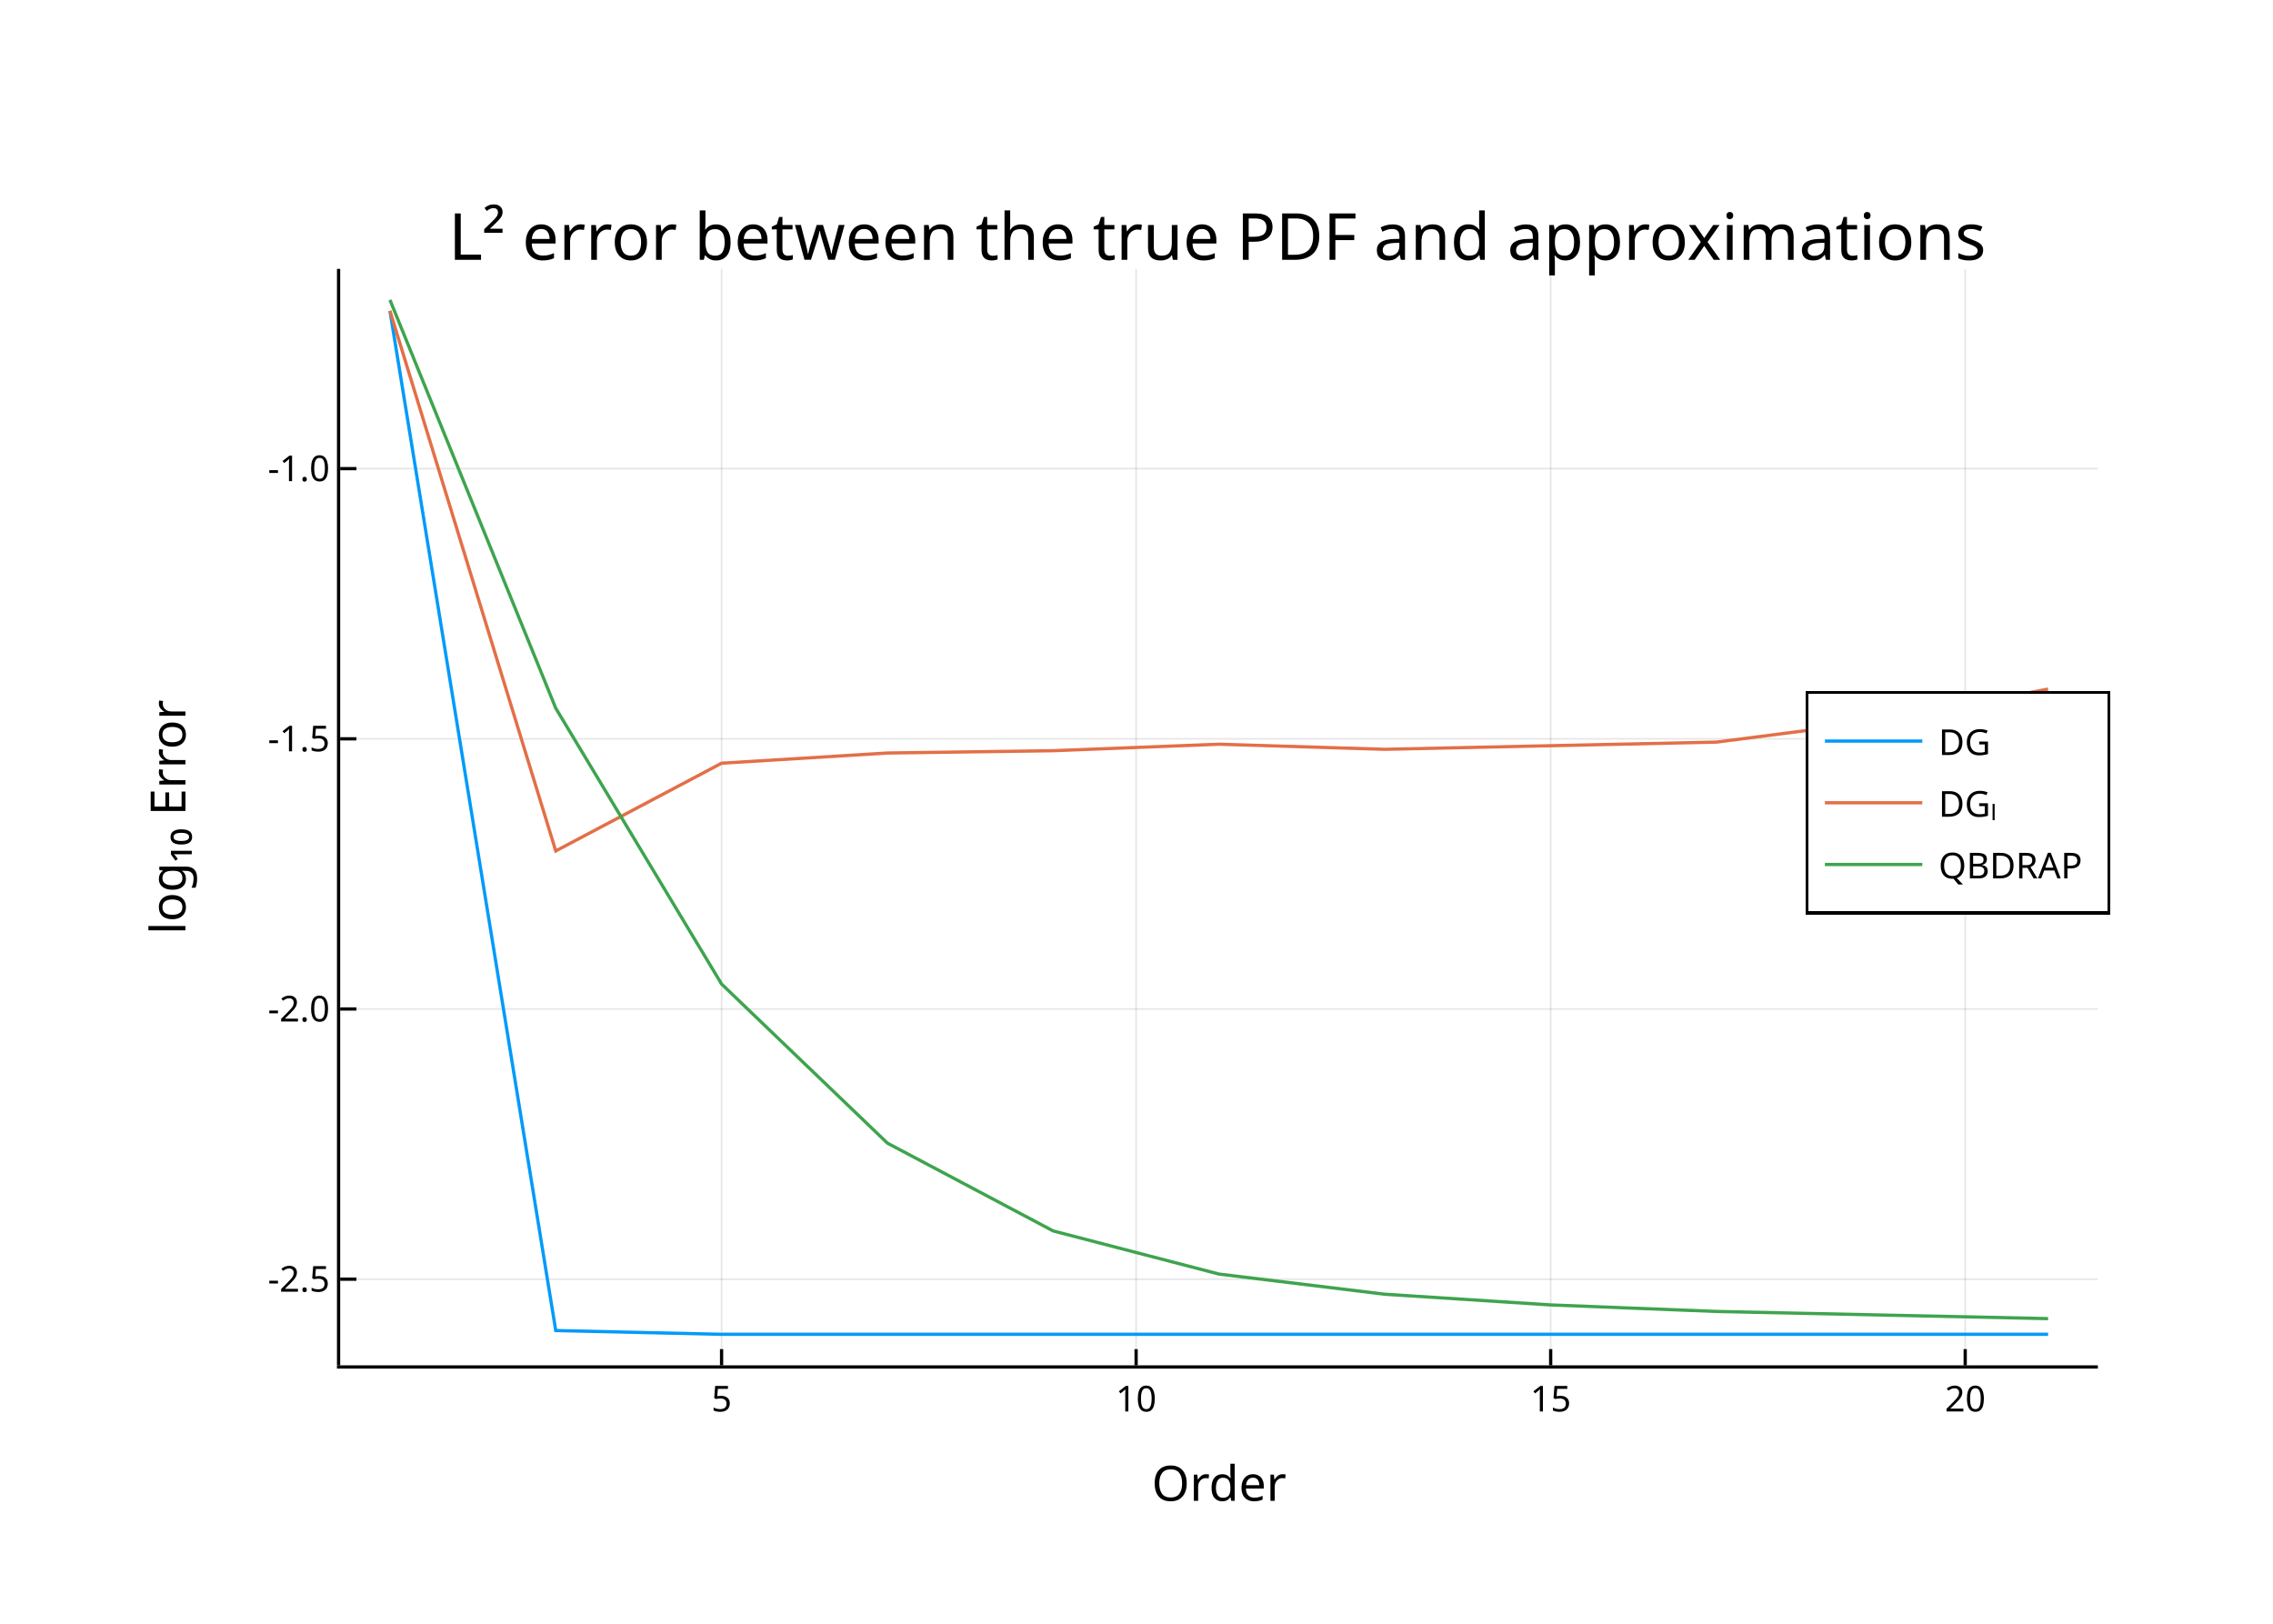
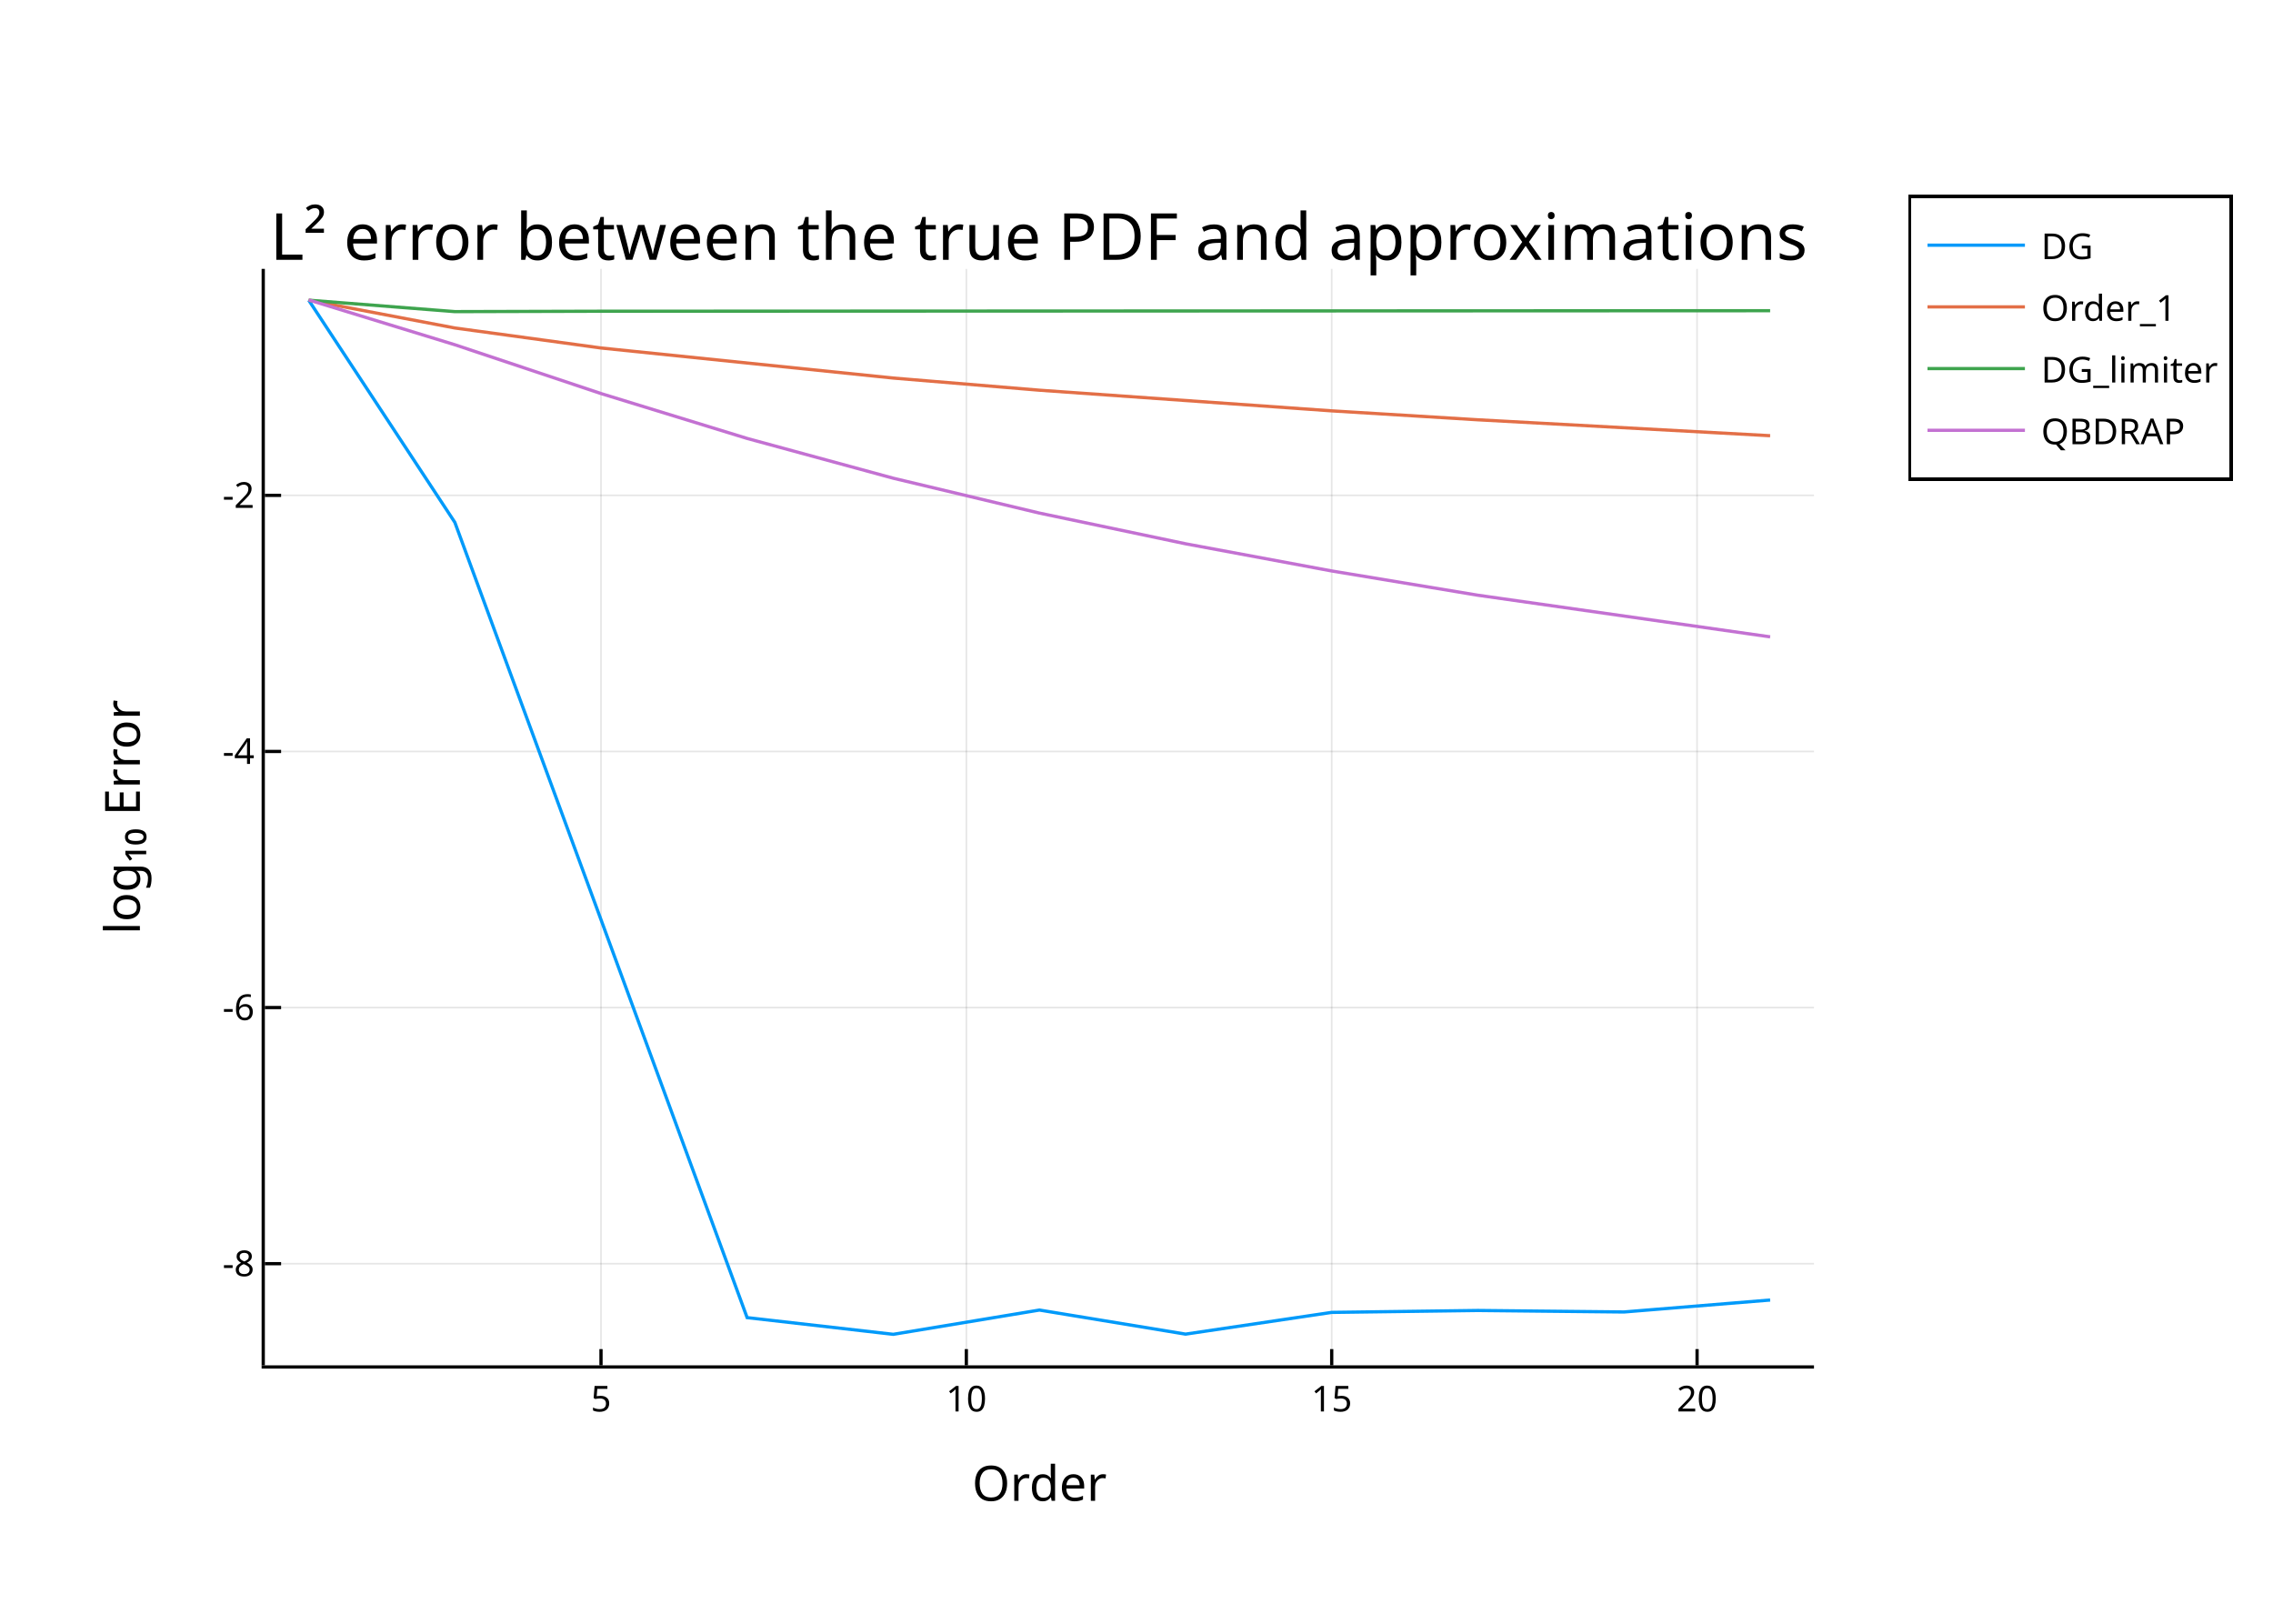
<svg xmlns="http://www.w3.org/2000/svg" class="main-svg" width="700" height="500" style="" viewBox="0 0 700 500">
  <rect x="0" y="0" width="700" height="500" style="fill: rgb(255, 255, 255); fill-opacity: 1;" />
-   <defs id="defs-7ed328">
+   <defs id="defs-9998f4">
    <g class="clips">
-       <clipPath id="clip7ed328xyplot" class="plotclip">
-         <rect width="541.293" height="337.635" />
-       </clipPath>
-       <clipPath class="axesclip" id="clip7ed328x">
-         <rect x="104.77" y="0" width="541.293" height="500" />
-       </clipPath>
-       <clipPath class="axesclip" id="clip7ed328y">
+       <clipPath id="clip9998f4xyplot" class="plotclip">
+         <rect width="477.073" height="337.635" />
+       </clipPath>
+       <clipPath class="axesclip" id="clip9998f4x">
+         <rect x="81.567" y="0" width="477.073" height="500" />
+       </clipPath>
+       <clipPath class="axesclip" id="clip9998f4y">
        <rect x="0" y="82.797" width="700" height="337.635" />
      </clipPath>
-       <clipPath class="axesclip" id="clip7ed328xy">
-         <rect x="104.77" y="82.797" width="541.293" height="337.635" />
+       <clipPath class="axesclip" id="clip9998f4xy">
+         <rect x="81.567" y="82.797" width="477.073" height="337.635" />
      </clipPath>
    </g>
    <g class="gradients" />
  </defs>
  <g class="bglayer" />
  <g class="layer-below">
    <g class="imagelayer" />
    <g class="shapelayer" />
  </g>
  <g class="cartesianlayer">
    <g class="subplot xy">
      <g class="layer-subplot">
        <g class="shapelayer" />
        <g class="imagelayer" />
      </g>
      <g class="gridlayer">
        <g class="x">
-           <path class="xgrid crisp" transform="translate(222.2203,0)" d="M0,82.797v337.635" style="stroke: rgb(0, 0, 0); stroke-opacity: 0.1; stroke-width: 0.5px;" />
-           <path class="xgrid crisp" transform="translate(349.8803,0)" d="M0,82.797v337.635" style="stroke: rgb(0, 0, 0); stroke-opacity: 0.1; stroke-width: 0.5px;" />
-           <path class="xgrid crisp" transform="translate(477.5503,0)" d="M0,82.797v337.635" style="stroke: rgb(0, 0, 0); stroke-opacity: 0.1; stroke-width: 0.5px;" />
-           <path class="xgrid crisp" transform="translate(605.2103,0)" d="M0,82.797v337.635" style="stroke: rgb(0, 0, 0); stroke-opacity: 0.1; stroke-width: 0.5px;" />
+           <path class="xgrid crisp" transform="translate(185.087,0)" d="M0,82.797v337.635" style="stroke: rgb(0, 0, 0); stroke-opacity: 0.1; stroke-width: 0.5px;" />
+           <path class="xgrid crisp" transform="translate(297.597,0)" d="M0,82.797v337.635" style="stroke: rgb(0, 0, 0); stroke-opacity: 0.1; stroke-width: 0.5px;" />
+           <path class="xgrid crisp" transform="translate(410.117,0)" d="M0,82.797v337.635" style="stroke: rgb(0, 0, 0); stroke-opacity: 0.1; stroke-width: 0.5px;" />
+           <path class="xgrid crisp" transform="translate(522.637,0)" d="M0,82.797v337.635" style="stroke: rgb(0, 0, 0); stroke-opacity: 0.1; stroke-width: 0.5px;" />
        </g>
        <g class="y">
-           <path class="ygrid crisp" transform="translate(0,393.8969)" d="M104.77,0h541.293" style="stroke: rgb(0, 0, 0); stroke-opacity: 0.1; stroke-width: 0.5px;" />
-           <path class="ygrid crisp" transform="translate(0,310.6969)" d="M104.77,0h541.293" style="stroke: rgb(0, 0, 0); stroke-opacity: 0.1; stroke-width: 0.5px;" />
-           <path class="ygrid crisp" transform="translate(0,227.5069)" d="M104.77,0h541.293" style="stroke: rgb(0, 0, 0); stroke-opacity: 0.1; stroke-width: 0.5px;" />
-           <path class="ygrid crisp" transform="translate(0,144.3069)" d="M104.77,0h541.293" style="stroke: rgb(0, 0, 0); stroke-opacity: 0.1; stroke-width: 0.5px;" />
+           <path class="ygrid crisp" transform="translate(0,389.1269)" d="M81.567,0h477.073" style="stroke: rgb(0, 0, 0); stroke-opacity: 0.1; stroke-width: 0.5px;" />
+           <path class="ygrid crisp" transform="translate(0,310.2569)" d="M81.567,0h477.073" style="stroke: rgb(0, 0, 0); stroke-opacity: 0.1; stroke-width: 0.5px;" />
+           <path class="ygrid crisp" transform="translate(0,231.3969)" d="M81.567,0h477.073" style="stroke: rgb(0, 0, 0); stroke-opacity: 0.1; stroke-width: 0.5px;" />
+           <path class="ygrid crisp" transform="translate(0,152.5369)" d="M81.567,0h477.073" style="stroke: rgb(0, 0, 0); stroke-opacity: 0.1; stroke-width: 0.5px;" />
        </g>
      </g>
      <g class="zerolinelayer" />
      <path class="xlines-below" />
      <path class="ylines-below" />
      <g class="overlines-below" />
      <g class="xaxislayer-below" />
      <g class="yaxislayer-below" />
      <g class="overaxes-below" />
-       <g class="plot" transform="translate(104.7703,82.79692)" clip-path="url('#clip7ed328xyplot')">
+       <g class="plot" transform="translate(81.56699,82.79692)" clip-path="url('#clip9998f4xyplot')">
        <g class="scatterlayer mlayer">
-           <g class="trace scatter tracea59c8b" style="stroke-miterlimit: 2; opacity: 1;">
-             <g class="fills" />
-             <g class="errorbars" />
-             <g class="lines">
-               <path class="js-line" d="M15.32,12.94L66.38,326.92L117.45,328.08L525.97,328.08" style="vector-effect: non-scaling-stroke; fill: none; stroke: rgb(0, 154, 250); stroke-opacity: 1; stroke-width: 1px; opacity: 1;" />
-             </g>
-             <g class="points" />
-             <g class="text" />
-           </g>
-           <g class="trace scatter trace9237f9" style="stroke-miterlimit: 2; opacity: 1;">
-             <g class="fills" />
-             <g class="errorbars" />
-             <g class="lines">
-               <path class="js-line" d="M15.32,12.94L66.38,179.23L117.45,152.22L168.52,149.08L219.58,148.37L270.65,146.37L321.71,147.94L423.84,145.72L474.91,139.14L525.97,129.39" style="vector-effect: non-scaling-stroke; fill: none; stroke: rgb(227, 111, 71); stroke-opacity: 1; stroke-width: 1px; opacity: 1;" />
-             </g>
-             <g class="points" />
-             <g class="text" />
-           </g>
-           <g class="trace scatter trace4af2fa" style="stroke-miterlimit: 2; opacity: 1;">
-             <g class="fills" />
-             <g class="errorbars" />
-             <g class="lines">
-               <path class="js-line" d="M15.32,9.56L66.38,135.28L117.45,220.22L168.52,269.21L219.58,296.25L270.65,309.53L321.71,315.74L372.78,319.03L423.84,321.04L525.97,323.25" style="vector-effect: non-scaling-stroke; fill: none; stroke: rgb(62, 164, 78); stroke-opacity: 1; stroke-width: 1px; opacity: 1;" />
+           <g class="trace scatter traced1366d" style="stroke-miterlimit: 2; opacity: 1;">
+             <g class="fills" />
+             <g class="errorbars" />
+             <g class="lines">
+               <path class="js-line" d="M13.5,9.64L58.51,78.06L103.52,200.4L148.52,322.94L193.53,328.08L238.54,320.61L283.54,328.02L328.55,321.33L373.56,320.74L418.56,321.2L463.57,317.52" style="vector-effect: non-scaling-stroke; fill: none; stroke: rgb(0, 154, 250); stroke-opacity: 1; stroke-width: 1px; opacity: 1;" />
+             </g>
+             <g class="points" />
+             <g class="text" />
+           </g>
+           <g class="trace scatter trace603037" style="stroke-miterlimit: 2; opacity: 1;">
+             <g class="fills" />
+             <g class="errorbars" />
+             <g class="lines">
+               <path class="js-line" d="M13.5,9.64L58.51,18.2L103.52,24.36L193.53,33.62L238.54,37.36L328.55,43.72L373.56,46.47L463.57,51.37" style="vector-effect: non-scaling-stroke; fill: none; stroke: rgb(227, 111, 71); stroke-opacity: 1; stroke-width: 1px; opacity: 1;" />
+             </g>
+             <g class="points" />
+             <g class="text" />
+           </g>
+           <g class="trace scatter trace1612a3" style="stroke-miterlimit: 2; opacity: 1;">
+             <g class="fills" />
+             <g class="errorbars" />
+             <g class="lines">
+               <path class="js-line" d="M13.5,9.64L58.51,13.16L103.52,13.04L463.57,12.88" style="vector-effect: non-scaling-stroke; fill: none; stroke: rgb(62, 164, 78); stroke-opacity: 1; stroke-width: 1px; opacity: 1;" />
+             </g>
+             <g class="points" />
+             <g class="text" />
+           </g>
+           <g class="trace scatter traceed7505" style="stroke-miterlimit: 2; opacity: 1;">
+             <g class="fills" />
+             <g class="errorbars" />
+             <g class="lines">
+               <path class="js-line" d="M13.5,9.56L58.51,23.36L103.52,38.39L148.52,52.21L193.53,64.46L238.54,75.2L283.54,84.65L328.55,93.02L373.56,100.49L463.57,113.31" style="vector-effect: non-scaling-stroke; fill: none; stroke: rgb(195, 113, 210); stroke-opacity: 1; stroke-width: 1px; opacity: 1;" />
            </g>
            <g class="points" />
            <g class="text" />
          </g>
        </g>
      </g>
      <g class="overplot" />
-       <path class="xlines-above crisp" d="M103.77,420.932H646.063" style="fill: none; stroke-width: 1px; stroke: rgb(0, 0, 0); stroke-opacity: 1;" />
-       <path class="ylines-above crisp" d="M104.27,82.797V420.432" style="fill: none; stroke-width: 1px; stroke: rgb(0, 0, 0); stroke-opacity: 1;" />
+       <path class="xlines-above crisp" d="M80.567,420.932H558.64" style="fill: none; stroke-width: 1px; stroke: rgb(0, 0, 0); stroke-opacity: 1;" />
+       <path class="ylines-above crisp" d="M81.067,82.797V420.432" style="fill: none; stroke-width: 1px; stroke: rgb(0, 0, 0); stroke-opacity: 1;" />
      <g class="overlines-above" />
      <g class="xaxislayer-above">
-         <path class="xtick ticks crisp" d="M0,420.432v-5" transform="translate(222.2203,0)" style="stroke: rgb(0, 0, 0); stroke-opacity: 1; stroke-width: 1px;" />
-         <path class="xtick ticks crisp" d="M0,420.432v-5" transform="translate(349.8803,0)" style="stroke: rgb(0, 0, 0); stroke-opacity: 1; stroke-width: 1px;" />
-         <path class="xtick ticks crisp" d="M0,420.432v-5" transform="translate(477.5503,0)" style="stroke: rgb(0, 0, 0); stroke-opacity: 1; stroke-width: 1px;" />
-         <path class="xtick ticks crisp" d="M0,420.432v-5" transform="translate(605.2103,0)" style="stroke: rgb(0, 0, 0); stroke-opacity: 1; stroke-width: 1px;" />
-         <g class="xtick">
-           <text text-anchor="middle" x="0" y="434.632" transform="translate(222.2203,0)" style="font-family: sans-serif; font-size: 11px; fill: rgb(0, 0, 0); fill-opacity: 1; white-space: pre;">5</text>
-         </g>
-         <g class="xtick">
-           <text text-anchor="middle" x="0" y="434.632" transform="translate(349.8803,0)" style="font-family: sans-serif; font-size: 11px; fill: rgb(0, 0, 0); fill-opacity: 1; white-space: pre;">10</text>
-         </g>
-         <g class="xtick">
-           <text text-anchor="middle" x="0" y="434.632" transform="translate(477.5503,0)" style="font-family: sans-serif; font-size: 11px; fill: rgb(0, 0, 0); fill-opacity: 1; white-space: pre;">15</text>
-         </g>
-         <g class="xtick">
-           <text text-anchor="middle" x="0" y="434.632" transform="translate(605.2103,0)" style="font-family: sans-serif; font-size: 11px; fill: rgb(0, 0, 0); fill-opacity: 1; white-space: pre;">20</text>
+         <path class="xtick ticks crisp" d="M0,420.432v-5" transform="translate(185.087,0)" style="stroke: rgb(0, 0, 0); stroke-opacity: 1; stroke-width: 1px;" />
+         <path class="xtick ticks crisp" d="M0,420.432v-5" transform="translate(297.597,0)" style="stroke: rgb(0, 0, 0); stroke-opacity: 1; stroke-width: 1px;" />
+         <path class="xtick ticks crisp" d="M0,420.432v-5" transform="translate(410.117,0)" style="stroke: rgb(0, 0, 0); stroke-opacity: 1; stroke-width: 1px;" />
+         <path class="xtick ticks crisp" d="M0,420.432v-5" transform="translate(522.637,0)" style="stroke: rgb(0, 0, 0); stroke-opacity: 1; stroke-width: 1px;" />
+         <g class="xtick">
+           <text text-anchor="middle" x="0" y="434.632" transform="translate(185.087,0)" style="font-family: sans-serif; font-size: 11px; fill: rgb(0, 0, 0); fill-opacity: 1; white-space: pre;">5</text>
+         </g>
+         <g class="xtick">
+           <text text-anchor="middle" x="0" y="434.632" transform="translate(297.597,0)" style="font-family: sans-serif; font-size: 11px; fill: rgb(0, 0, 0); fill-opacity: 1; white-space: pre;">10</text>
+         </g>
+         <g class="xtick">
+           <text text-anchor="middle" x="0" y="434.632" transform="translate(410.117,0)" style="font-family: sans-serif; font-size: 11px; fill: rgb(0, 0, 0); fill-opacity: 1; white-space: pre;">15</text>
+         </g>
+         <g class="xtick">
+           <text text-anchor="middle" x="0" y="434.632" transform="translate(522.637,0)" style="font-family: sans-serif; font-size: 11px; fill: rgb(0, 0, 0); fill-opacity: 1; white-space: pre;">20</text>
        </g>
      </g>
      <g class="yaxislayer-above">
-         <path class="ytick ticks crisp" d="M104.77,0h5" transform="translate(0,393.8969)" style="stroke: rgb(0, 0, 0); stroke-opacity: 1; stroke-width: 1px;" />
-         <path class="ytick ticks crisp" d="M104.77,0h5" transform="translate(0,310.6969)" style="stroke: rgb(0, 0, 0); stroke-opacity: 1; stroke-width: 1px;" />
-         <path class="ytick ticks crisp" d="M104.77,0h5" transform="translate(0,227.5069)" style="stroke: rgb(0, 0, 0); stroke-opacity: 1; stroke-width: 1px;" />
-         <path class="ytick ticks crisp" d="M104.77,0h5" transform="translate(0,144.3069)" style="stroke: rgb(0, 0, 0); stroke-opacity: 1; stroke-width: 1px;" />
-         <g class="ytick">
-           <text text-anchor="end" x="101.57" y="3.85" transform="translate(0,393.8969)" style="font-family: sans-serif; font-size: 11px; fill: rgb(0, 0, 0); fill-opacity: 1; white-space: pre;">-2.5</text>
-         </g>
-         <g class="ytick">
-           <text text-anchor="end" x="101.57" y="3.85" transform="translate(0,310.6969)" style="font-family: sans-serif; font-size: 11px; fill: rgb(0, 0, 0); fill-opacity: 1; white-space: pre;">-2.0</text>
-         </g>
-         <g class="ytick">
-           <text text-anchor="end" x="101.57" y="3.85" transform="translate(0,227.5069)" style="font-family: sans-serif; font-size: 11px; fill: rgb(0, 0, 0); fill-opacity: 1; white-space: pre;">-1.5</text>
-         </g>
-         <g class="ytick">
-           <text text-anchor="end" x="101.57" y="3.85" transform="translate(0,144.3069)" style="font-family: sans-serif; font-size: 11px; fill: rgb(0, 0, 0); fill-opacity: 1; white-space: pre;">-1.0</text>
+         <path class="ytick ticks crisp" d="M81.567,0h5" transform="translate(0,389.1269)" style="stroke: rgb(0, 0, 0); stroke-opacity: 1; stroke-width: 1px;" />
+         <path class="ytick ticks crisp" d="M81.567,0h5" transform="translate(0,310.2569)" style="stroke: rgb(0, 0, 0); stroke-opacity: 1; stroke-width: 1px;" />
+         <path class="ytick ticks crisp" d="M81.567,0h5" transform="translate(0,231.3969)" style="stroke: rgb(0, 0, 0); stroke-opacity: 1; stroke-width: 1px;" />
+         <path class="ytick ticks crisp" d="M81.567,0h5" transform="translate(0,152.5369)" style="stroke: rgb(0, 0, 0); stroke-opacity: 1; stroke-width: 1px;" />
+         <g class="ytick">
+           <text text-anchor="end" x="78.367" y="3.85" transform="translate(0,389.1269)" style="font-family: sans-serif; font-size: 11px; fill: rgb(0, 0, 0); fill-opacity: 1; white-space: pre;">-8</text>
+         </g>
+         <g class="ytick">
+           <text text-anchor="end" x="78.367" y="3.85" transform="translate(0,310.2569)" style="font-family: sans-serif; font-size: 11px; fill: rgb(0, 0, 0); fill-opacity: 1; white-space: pre;">-6</text>
+         </g>
+         <g class="ytick">
+           <text text-anchor="end" x="78.367" y="3.85" transform="translate(0,231.3969)" style="font-family: sans-serif; font-size: 11px; fill: rgb(0, 0, 0); fill-opacity: 1; white-space: pre;">-4</text>
+         </g>
+         <g class="ytick">
+           <text text-anchor="end" x="78.367" y="3.85" transform="translate(0,152.5369)" style="font-family: sans-serif; font-size: 11px; fill: rgb(0, 0, 0); fill-opacity: 1; white-space: pre;">-2</text>
        </g>
      </g>
      <g class="overaxes-above" />
    </g>
  </g>
  <g class="polarlayer" />
  <g class="ternarylayer" />
  <g class="geolayer" />
  <g class="funnelarealayer" />
  <g class="pielayer" />
  <g class="treemaplayer" />
  <g class="sunburstlayer" />
  <g class="glimages" />
-   <defs id="topdefs-7ed328">
+   <defs id="topdefs-9998f4">
    <g class="clips" />
-     <clipPath id="legend7ed328">
-       <rect width="92" height="67" x="1" y="1" />
+     <clipPath id="legend9998f4">
+       <rect width="98" height="86" x="1" y="1" />
    </clipPath>
  </defs>
  <g class="layer-above">
    <g class="imagelayer" />
    <g class="shapelayer" />
  </g>
  <g class="infolayer">
-     <g class="legend" pointer-events="all" transform="translate(556,212.7)">
-       <rect class="bg" shape-rendering="crispEdges" width="93" height="68" x="0.5" y="0.5" style="stroke: rgb(0, 0, 0); stroke-opacity: 1; fill: rgb(255, 255, 255); fill-opacity: 1; stroke-width: 1px;" />
-       <g class="scrollbox" transform="" clip-path="url('#legend7ed328')">
+     <g class="legend" pointer-events="all" transform="translate(587.6,60)">
+       <rect class="bg" shape-rendering="crispEdges" width="99" height="87" x="0.5" y="0.5" style="stroke: rgb(0, 0, 0); stroke-opacity: 1; fill: rgb(255, 255, 255); fill-opacity: 1; stroke-width: 1px;" />
+       <g class="scrollbox" transform="" clip-path="url('#legend9998f4')">
        <g class="groups">
          <g class="traces" transform="translate(1,15.5)" style="opacity: 1;">
            <text class="legendtext" text-anchor="start" x="40" y="4.29" style="font-family: sans-serif; font-size: 11px; fill: rgb(0, 0, 0); fill-opacity: 1; white-space: pre;">DG</text>
            <g class="layers" style="opacity: 1;">
              <g class="legendfill" />
              <g class="legendlines">
                <path class="js-line" d="M5,0h30" style="fill: none; stroke: rgb(0, 154, 250); stroke-opacity: 1; stroke-width: 1px;" />
              </g>
              <g class="legendsymbols">
                <g class="legendpoints" />
              </g>
            </g>
-             <rect class="legendtoggle" x="0" y="-9.5" width="86.469" height="19" style="fill: rgb(0, 0, 0); fill-opacity: 0;" />
+             <rect class="legendtoggle" x="0" y="-9.5" width="92.109" height="19" style="fill: rgb(0, 0, 0); fill-opacity: 0;" />
          </g>
          <g class="traces" transform="translate(1,34.5)" style="opacity: 1;">
-             <text class="legendtext" text-anchor="start" x="40" y="4.29" style="font-family: sans-serif; font-size: 11px; fill: rgb(0, 0, 0); fill-opacity: 1; white-space: pre;">DGₗ</text>
+             <text class="legendtext" text-anchor="start" x="40" y="4.29" style="font-family: sans-serif; font-size: 11px; fill: rgb(0, 0, 0); fill-opacity: 1; white-space: pre;">Order_1</text>
            <g class="layers" style="opacity: 1;">
              <g class="legendfill" />
              <g class="legendlines">
                <path class="js-line" d="M5,0h30" style="fill: none; stroke: rgb(227, 111, 71); stroke-opacity: 1; stroke-width: 1px;" />
              </g>
              <g class="legendsymbols">
                <g class="legendpoints" />
              </g>
            </g>
-             <rect class="legendtoggle" x="0" y="-9.5" width="86.469" height="19" style="fill: rgb(0, 0, 0); fill-opacity: 0;" />
+             <rect class="legendtoggle" x="0" y="-9.5" width="92.109" height="19" style="fill: rgb(0, 0, 0); fill-opacity: 0;" />
          </g>
          <g class="traces" transform="translate(1,53.5)" style="opacity: 1;">
+             <text class="legendtext" text-anchor="start" x="40" y="4.29" style="font-family: sans-serif; font-size: 11px; fill: rgb(0, 0, 0); fill-opacity: 1; white-space: pre;">DG_limiter</text>
+             <g class="layers" style="opacity: 1;">
+               <g class="legendfill" />
+               <g class="legendlines">
+                 <path class="js-line" d="M5,0h30" style="fill: none; stroke: rgb(62, 164, 78); stroke-opacity: 1; stroke-width: 1px;" />
+               </g>
+               <g class="legendsymbols">
+                 <g class="legendpoints" />
+               </g>
+             </g>
+             <rect class="legendtoggle" x="0" y="-9.5" width="92.109" height="19" style="fill: rgb(0, 0, 0); fill-opacity: 0;" />
+           </g>
+           <g class="traces" transform="translate(1,72.5)" style="opacity: 1;">
            <text class="legendtext" text-anchor="start" x="40" y="4.29" style="font-family: sans-serif; font-size: 11px; fill: rgb(0, 0, 0); fill-opacity: 1; white-space: pre;">QBDRAP</text>
            <g class="layers" style="opacity: 1;">
              <g class="legendfill" />
              <g class="legendlines">
-                 <path class="js-line" d="M5,0h30" style="fill: none; stroke: rgb(62, 164, 78); stroke-opacity: 1; stroke-width: 1px;" />
-               </g>
-               <g class="legendsymbols">
-                 <g class="legendpoints" />
-               </g>
-             </g>
-             <rect class="legendtoggle" x="0" y="-9.5" width="86.469" height="19" style="fill: rgb(0, 0, 0); fill-opacity: 0;" />
+                 <path class="js-line" d="M5,0h30" style="fill: none; stroke: rgb(195, 113, 210); stroke-opacity: 1; stroke-width: 1px;" />
+               </g>
+               <g class="legendsymbols">
+                 <g class="legendpoints" />
+               </g>
+             </g>
+             <rect class="legendtoggle" x="0" y="-9.5" width="92.109" height="19" style="fill: rgb(0, 0, 0); fill-opacity: 0;" />
          </g>
        </g>
      </g>
      <rect class="scrollbar" rx="20" ry="3" width="0" height="0" x="0" y="0" style="fill: rgb(128, 139, 164); fill-opacity: 1;" />
    </g>
    <g class="g-gtitle" />
    <g class="g-xtitle">
-       <text class="xtitle" x="375.417" y="462.141" text-anchor="middle" style="font-family: sans-serif; font-size: 15px; fill: rgb(0, 0, 0); opacity: 1; font-weight: normal; white-space: pre;">Order</text>
+       <text class="xtitle" x="320.104" y="462.141" text-anchor="middle" style="font-family: sans-serif; font-size: 15px; fill: rgb(0, 0, 0); opacity: 1; font-weight: normal; white-space: pre;">Order</text>
    </g>
    <g class="g-ytitle">
-       <text class="ytitle" transform="rotate(-90,57.10938,251.6146)" x="57.109" y="251.615" text-anchor="middle" style="font-family: sans-serif; font-size: 15px; fill: rgb(0, 0, 0); opacity: 1; font-weight: normal; white-space: pre;">log₁₀ Error</text>
+       <text class="ytitle" transform="rotate(-90,43.07812,251.6146)" x="43.078" y="251.615" text-anchor="middle" style="font-family: sans-serif; font-size: 15px; fill: rgb(0, 0, 0); opacity: 1; font-weight: normal; white-space: pre;">log₁₀ Error</text>
    </g>
    <g class="annotation" data-index="0" style="opacity: 1;">
-       <g class="annotation-text-g" transform="rotate(0,375.4167,73)">
-         <g class="cursor-pointer" transform="translate(150,60)">
+       <g class="annotation-text-g" transform="rotate(0,320.1037,73)">
+         <g class="cursor-pointer" transform="translate(95,60)">
          <rect class="bg" x="0.5" y="0.5" width="449" height="25" style="stroke-width: 1px; stroke: rgb(0, 0, 0); stroke-opacity: 0; fill: rgb(0, 0, 0); fill-opacity: 0;" />
          <text class="annotation-text" text-anchor="middle" x="224.891" y="20" style="font-family: sans-serif; font-size: 20px; fill: rgb(0, 0, 0); fill-opacity: 1; white-space: pre;">L² error between the true PDF and approximations</text>
        </g>
      </g>
    </g>
  </g>
</svg>
